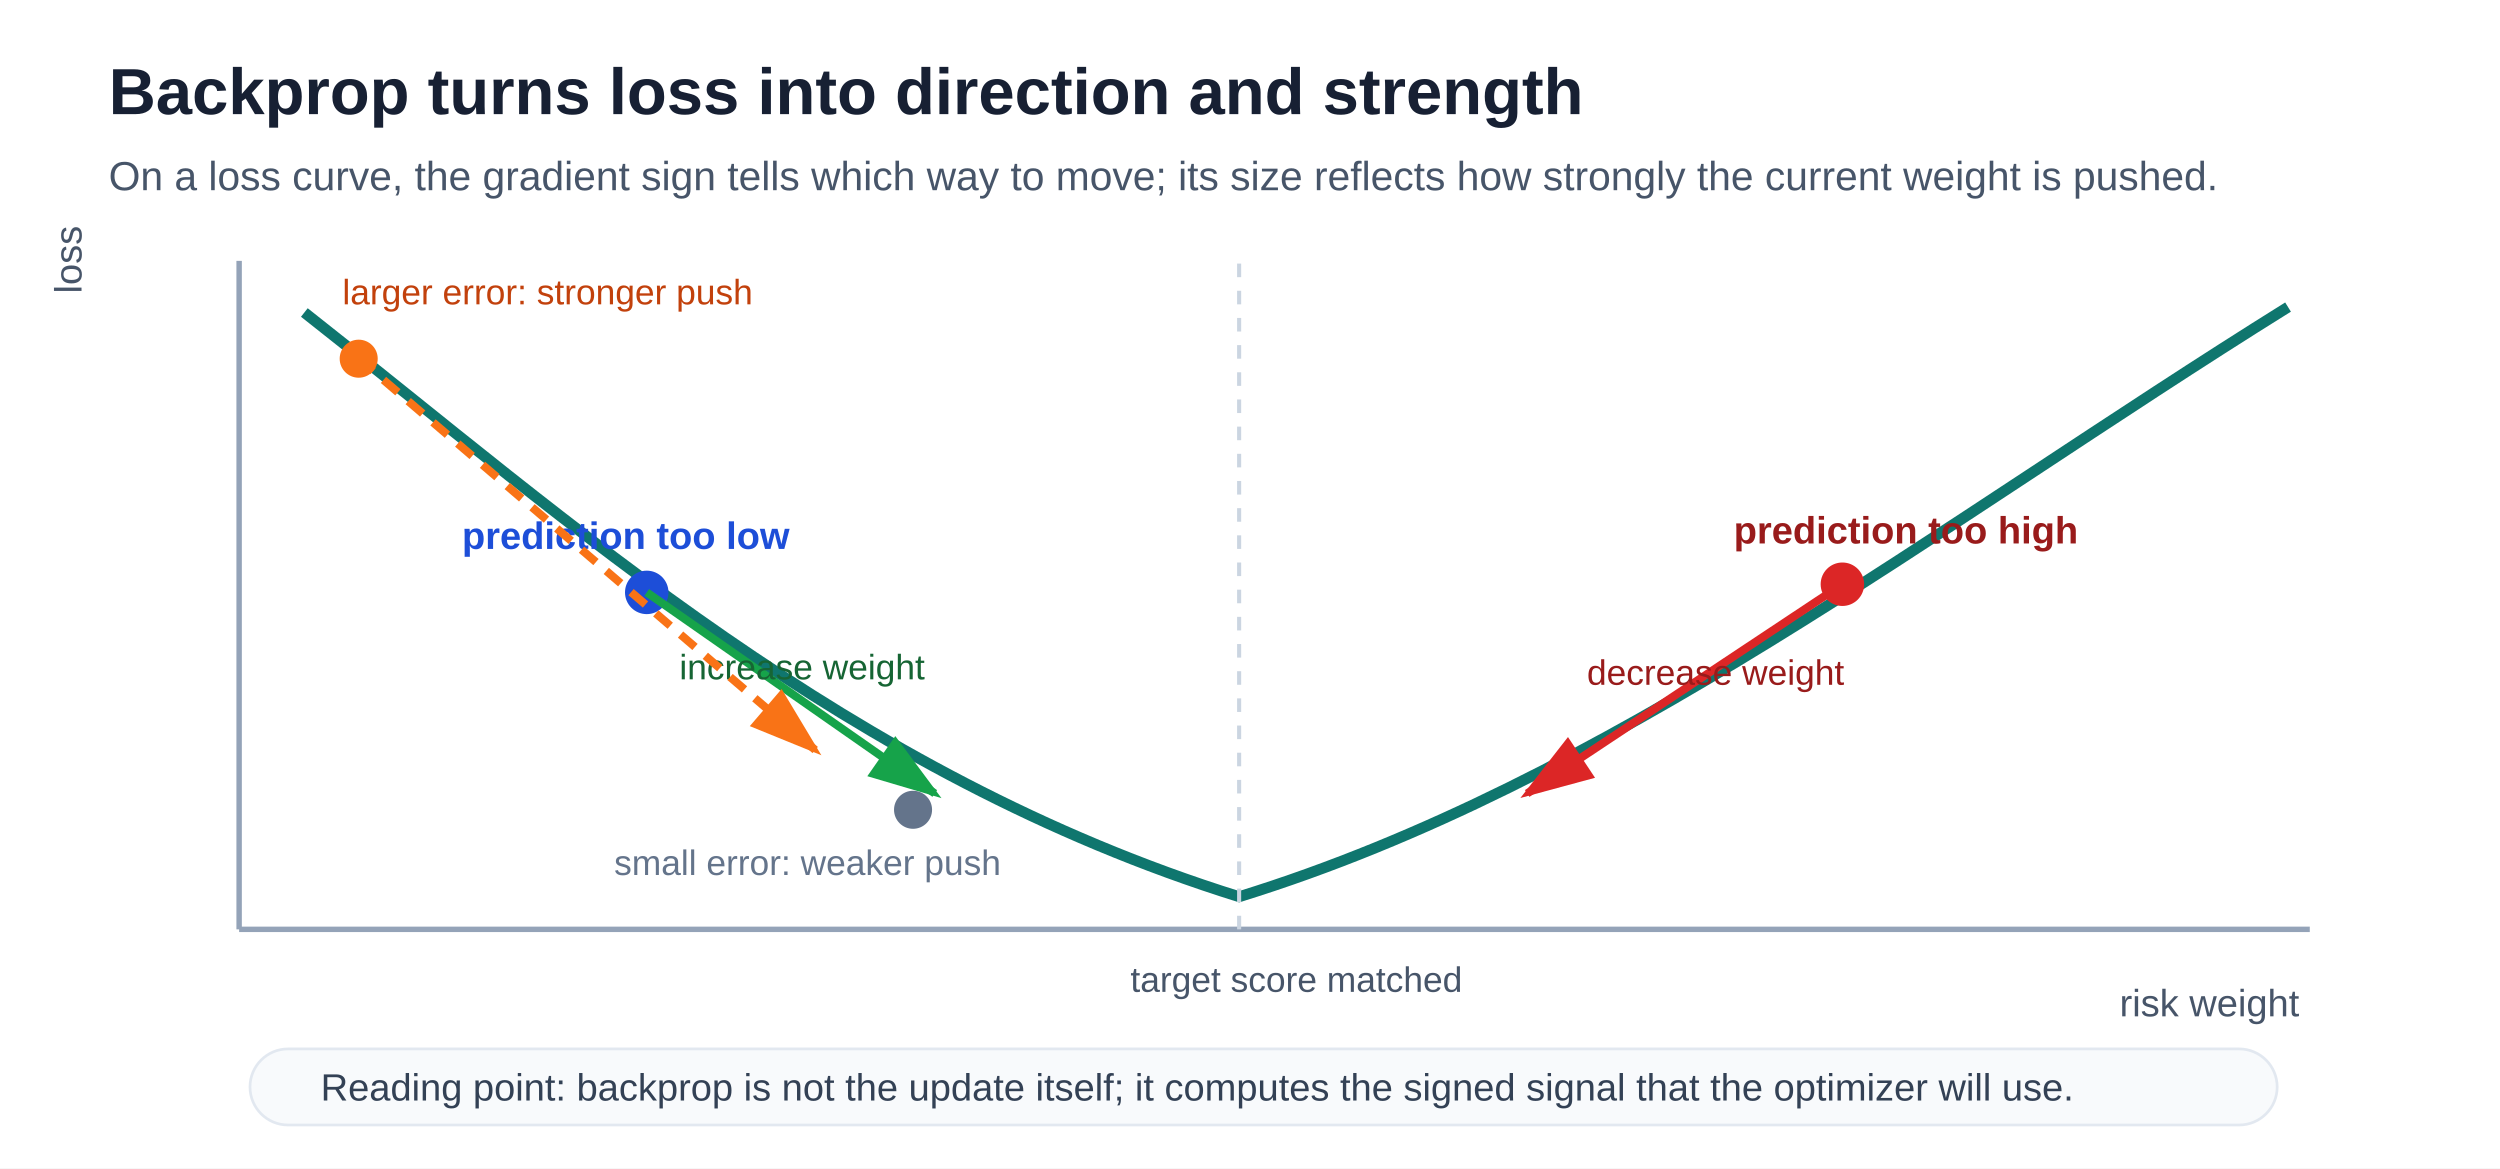
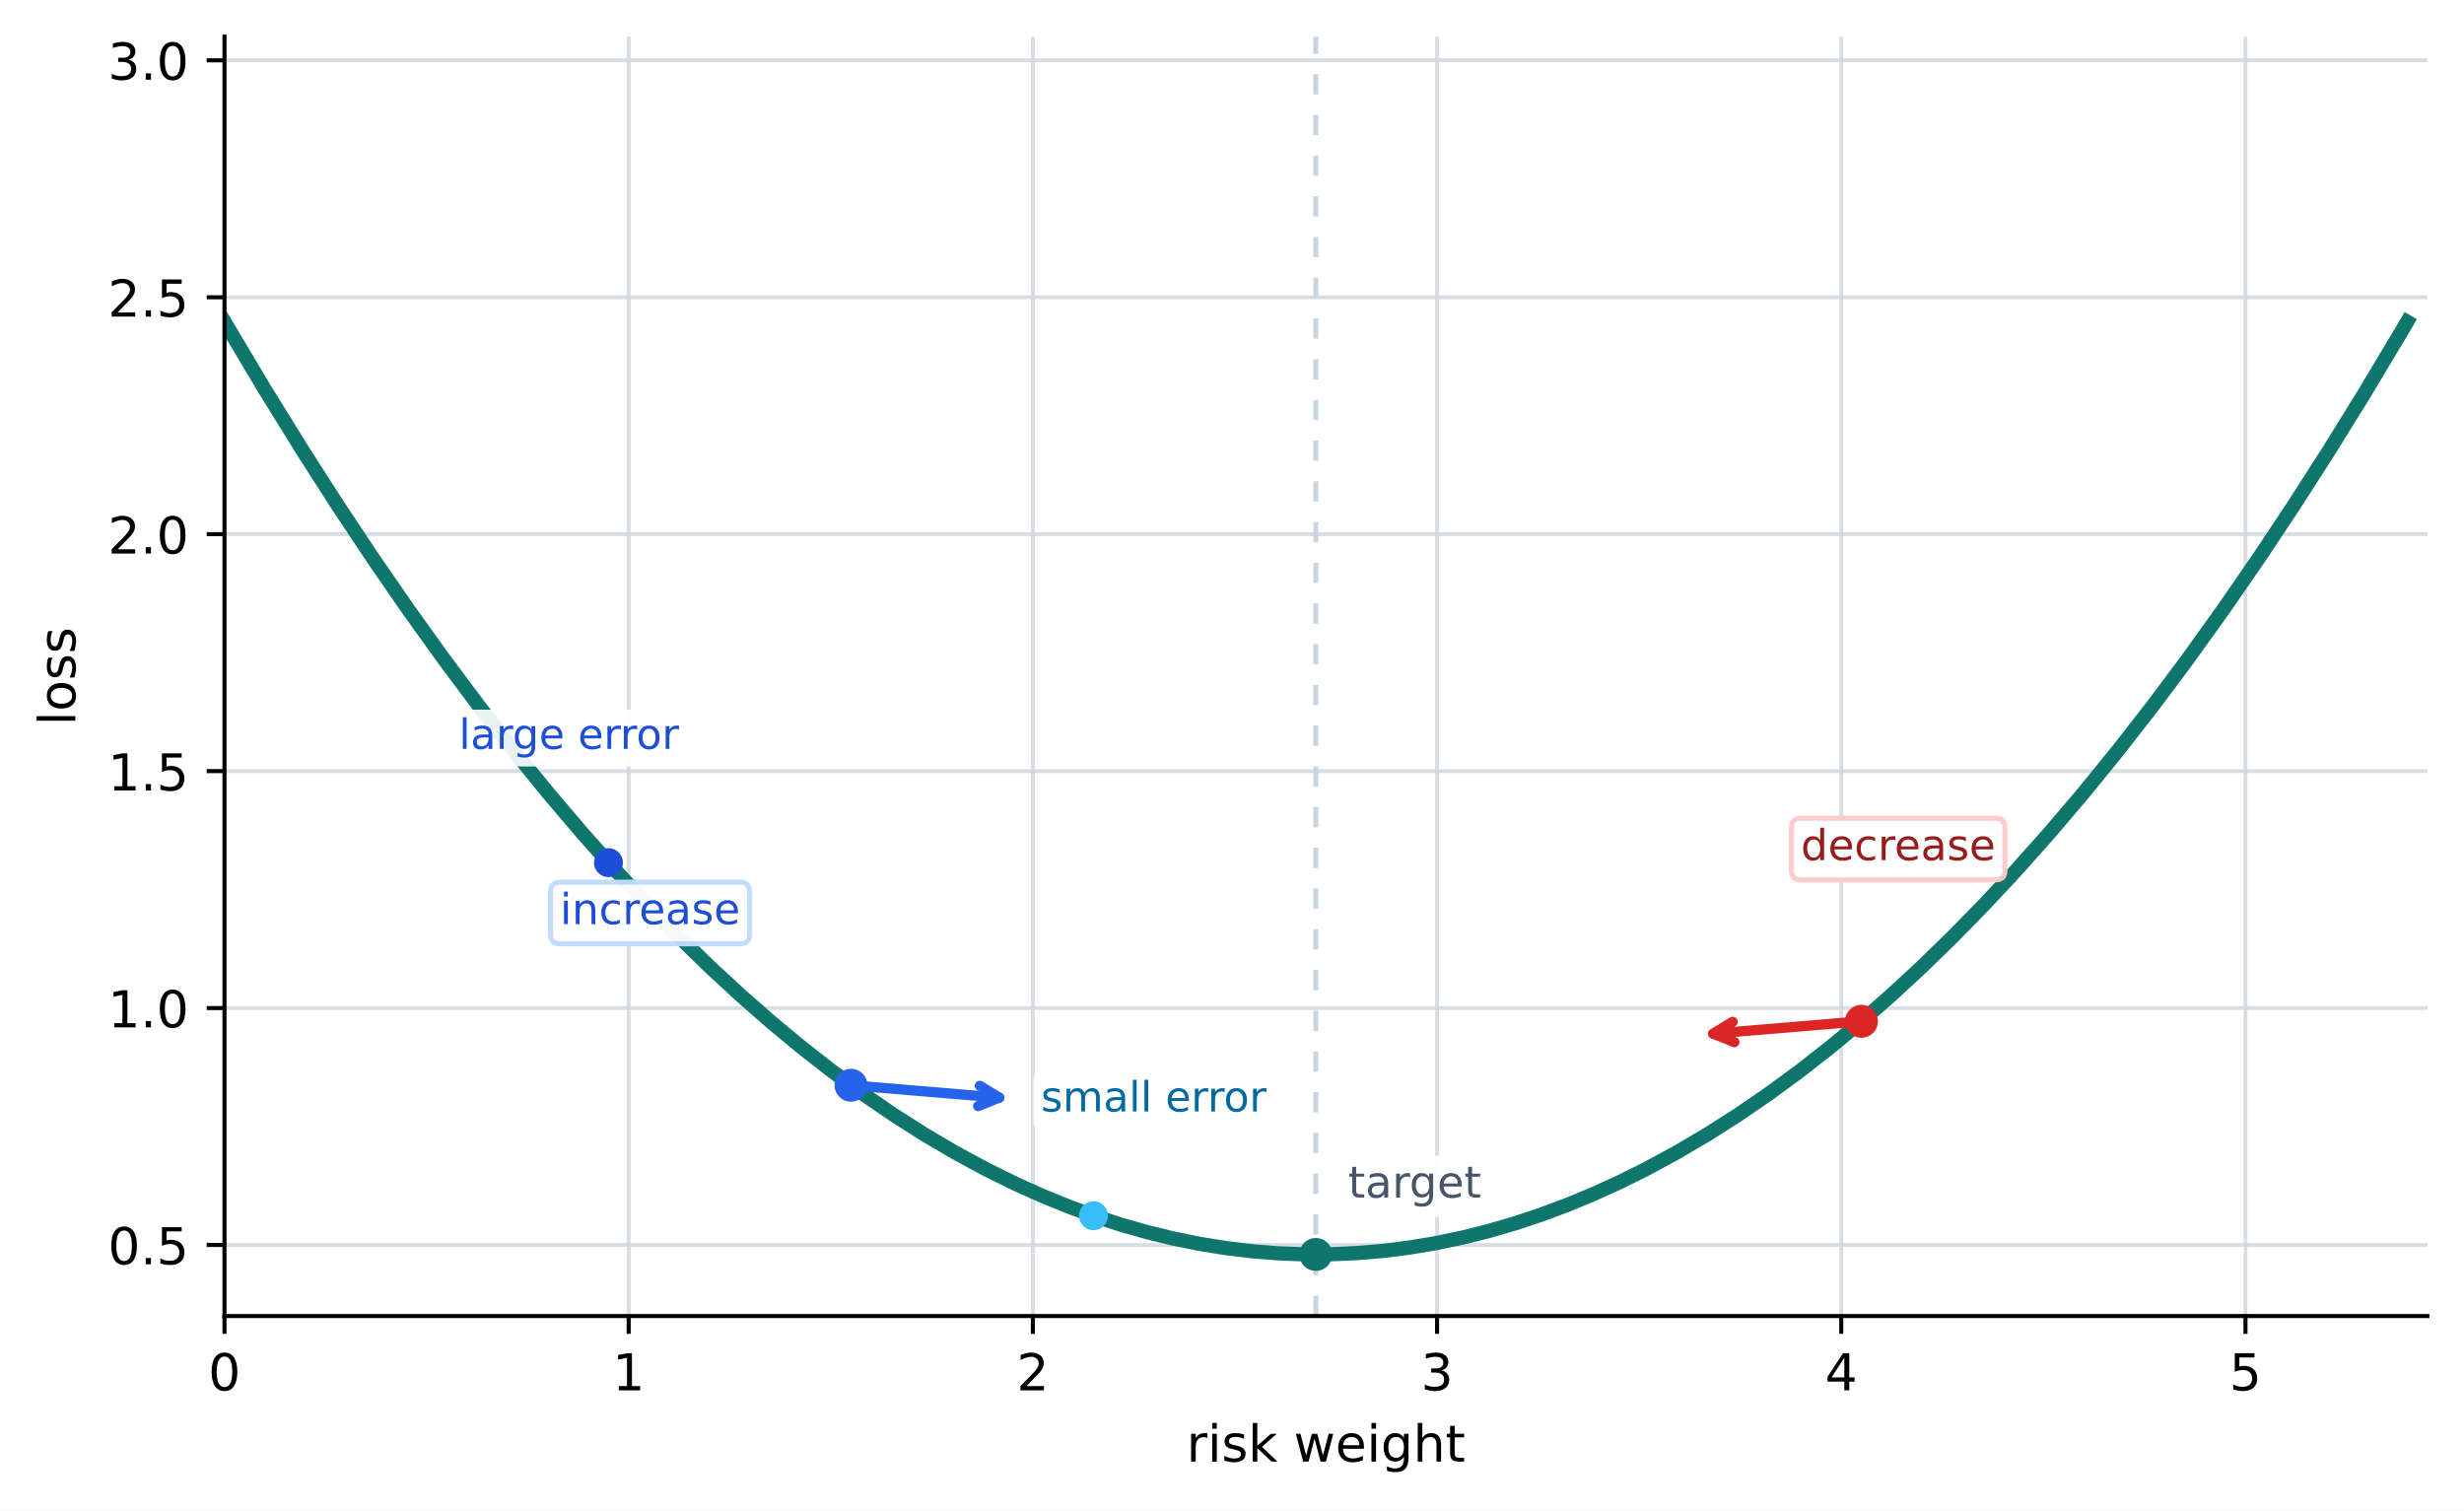
- <svg xmlns="http://www.w3.org/2000/svg" viewBox="0 0 920 430" role="img" aria-labelledby="title desc">
-   <rect width="920" height="430" fill="#ffffff" />
-   <text x="40" y="42" font-family="Arial, sans-serif" font-size="24" font-weight="700" fill="#172033">Backprop turns loss into direction and strength</text>
-   <text x="40" y="70" font-family="Arial, sans-serif" font-size="15" fill="#475569">On a loss curve, the gradient sign tells which way to move; its size reflects how strongly the current weight is pushed.</text>
-   <line x1="88" y1="342" x2="850" y2="342" stroke="#94a3b8" stroke-width="2" />
-   <line x1="88" y1="342" x2="88" y2="96" stroke="#94a3b8" stroke-width="2" />
-   <text x="780" y="374" font-family="Arial, sans-serif" font-size="14" fill="#475569">risk weight</text>
-   <text x="30" y="108" font-family="Arial, sans-serif" font-size="14" fill="#475569" transform="rotate(-90 30 108)">loss</text>
-   <path d="M112 115 C210 192, 312 285, 456 330 C592 288, 712 194, 842 113" fill="none" stroke="#0f766e" stroke-width="4" />
-   <line x1="456" y1="342" x2="456" y2="96" stroke="#cbd5e1" stroke-width="1.5" stroke-dasharray="5 5" />
-   <text x="416" y="365" font-family="Arial, sans-serif" font-size="13" fill="#475569">target score matched</text>
-   <circle cx="238" cy="218" r="8" fill="#1d4ed8" />
-   <text x="170" y="202" font-family="Arial, sans-serif" font-size="14" font-weight="700" fill="#1d4ed8">prediction too low</text>
-   <line x1="238" y1="218" x2="344" y2="292" stroke="#16a34a" stroke-width="3" marker-end="url(#arrow-green)" />
-   <text x="250" y="250" font-family="Arial, sans-serif" font-size="13" fill="#166534">increase weight</text>
-   <circle cx="336" cy="298" r="7" fill="#64748b" />
-   <text x="226" y="322" font-family="Arial, sans-serif" font-size="13" fill="#64748b">small error: weaker push</text>
-   <circle cx="678" cy="215" r="8" fill="#dc2626" />
-   <text x="638" y="200" font-family="Arial, sans-serif" font-size="14" font-weight="700" fill="#991b1b">prediction too high</text>
-   <line x1="678" y1="215" x2="562" y2="292" stroke="#dc2626" stroke-width="3" marker-end="url(#arrow-red)" />
-   <text x="584" y="252" font-family="Arial, sans-serif" font-size="13" fill="#991b1b">decrease weight</text>
-   <circle cx="132" cy="132" r="7" fill="#f97316" />
-   <line x1="132" y1="132" x2="300" y2="276" stroke="#f97316" stroke-width="3" stroke-dasharray="7 5" marker-end="url(#arrow-orange)" />
-   <text x="126" y="112" font-family="Arial, sans-serif" font-size="13" fill="#c2410c">larger error: stronger push</text>
-   <rect x="92" y="386" width="746" height="28" rx="14" fill="#f8fafc" stroke="#e2e8f0" />
-   <text x="118" y="405" font-family="Arial, sans-serif" font-size="14" fill="#334155">Reading point: backprop is not the update itself; it computes the signed signal that the optimizer will use.</text>
+ <svg xmlns="http://www.w3.org/2000/svg" xmlns:xlink="http://www.w3.org/1999/xlink" width="484.102pt" height="296.748pt" viewBox="0 0 484.102 296.748" version="1.1" role="img" aria-labelledby="title desc">
  <defs>
-     <marker id="arrow-green" markerWidth="10" markerHeight="10" refX="8" refY="3" orient="auto" markerUnits="strokeWidth">
-       <path d="M0,0 L0,6 L9,3 z" fill="#16a34a" />
-     </marker>
-     <marker id="arrow-red" markerWidth="10" markerHeight="10" refX="8" refY="3" orient="auto" markerUnits="strokeWidth">
-       <path d="M0,0 L0,6 L9,3 z" fill="#dc2626" />
-     </marker>
-     <marker id="arrow-orange" markerWidth="10" markerHeight="10" refX="8" refY="3" orient="auto" markerUnits="strokeWidth">
-       <path d="M0,0 L0,6 L9,3 z" fill="#f97316" />
-     </marker>
+     <style type="text/css">*{stroke-linejoin: round; stroke-linecap: butt}</style>
+   </defs>
+   <g id="figure_1">
+     <g id="patch_1">
+       <path d="M 0 296.748  L 484.102 296.748  L 484.102 0  L 0 0  z " style="fill: #ffffff" />
+     </g>
+     <g id="axes_1">
+       <g id="patch_2">
+         <path d="M 44.104 258.548  L 476.902 258.548  L 476.902 7.2  L 44.104 7.2  z " style="fill: #ffffff" />
+       </g>
+       <g id="matplotlib.axis_1">
+         <g id="xtick_1">
+           <g id="line2d_1">
+             <path d="M 44.104 258.548  L 44.104 7.2  " clip-path="url(#p8cc93cd043)" style="fill: none; stroke: #d0d7de; stroke-opacity: 0.85; stroke-width: 0.75; stroke-linecap: square" />
+           </g>
+           <g id="line2d_2">
+             <defs>
+               <path id="m81416f15c7" d="M 0 0  L 0 3.5  " style="stroke: #000000; stroke-width: 0.8" />
+             </defs>
+             <g>
+               <use xlink:href="#m81416f15c7" x="44.104" y="258.548" style="stroke: #000000; stroke-width: 0.8" />
+             </g>
+           </g>
+           <g id="text_1">
+             <g transform="translate(40.92266 273.1453) scale(0.1 -0.1)">
+               <defs>
+                 <path id="DejaVuSans-13" d="M 2034 4250  Q 1547 4250 1301 3770  Q 1056 3291 1056 2328  Q 1056 1369 1301 889  Q 1547 409 2034 409  Q 2525 409 2770 889  Q 3016 1369 3016 2328  Q 3016 3291 2770 3770  Q 2525 4250 2034 4250  z M 2034 4750  Q 2819 4750 3233 4129  Q 3647 3509 3647 2328  Q 3647 1150 3233 529  Q 2819 -91 2034 -91  Q 1250 -91 836 529  Q 422 1150 422 2328  Q 422 3509 836 4129  Q 1250 4750 2034 4750  z " transform="scale(0.015625)" />
+               </defs>
+               <use xlink:href="#DejaVuSans-13" />
+             </g>
+           </g>
+         </g>
+         <g id="xtick_2">
+           <g id="line2d_3">
+             <path d="M 123.516 258.548  L 123.516 7.2  " clip-path="url(#p8cc93cd043)" style="fill: none; stroke: #d0d7de; stroke-opacity: 0.85; stroke-width: 0.75; stroke-linecap: square" />
+           </g>
+           <g id="line2d_4">
+             <g>
+               <use xlink:href="#m81416f15c7" x="123.516" y="258.548" style="stroke: #000000; stroke-width: 0.8" />
+             </g>
+           </g>
+           <g id="text_2">
+             <g transform="translate(120.3351 273.1453) scale(0.1 -0.1)">
+               <defs>
+                 <path id="DejaVuSans-14" d="M 794 531  L 1825 531  L 1825 4091  L 703 3866  L 703 4441  L 1819 4666  L 2450 4666  L 2450 531  L 3481 531  L 3481 0  L 794 0  L 794 531  z " transform="scale(0.015625)" />
+               </defs>
+               <use xlink:href="#DejaVuSans-14" />
+             </g>
+           </g>
+         </g>
+         <g id="xtick_3">
+           <g id="line2d_5">
+             <path d="M 202.929 258.548  L 202.929 7.2  " clip-path="url(#p8cc93cd043)" style="fill: none; stroke: #d0d7de; stroke-opacity: 0.85; stroke-width: 0.75; stroke-linecap: square" />
+           </g>
+           <g id="line2d_6">
+             <g>
+               <use xlink:href="#m81416f15c7" x="202.929" y="258.548" style="stroke: #000000; stroke-width: 0.8" />
+             </g>
+           </g>
+           <g id="text_3">
+             <g transform="translate(199.7475 273.1453) scale(0.1 -0.1)">
+               <defs>
+                 <path id="DejaVuSans-15" d="M 1228 531  L 3431 531  L 3431 0  L 469 0  L 469 531  Q 828 903 1448 1529  Q 2069 2156 2228 2338  Q 2531 2678 2651 2914  Q 2772 3150 2772 3378  Q 2772 3750 2511 3984  Q 2250 4219 1831 4219  Q 1534 4219 1204 4116  Q 875 4013 500 3803  L 500 4441  Q 881 4594 1212 4672  Q 1544 4750 1819 4750  Q 2544 4750 2975 4387  Q 3406 4025 3406 3419  Q 3406 3131 3298 2873  Q 3191 2616 2906 2266  Q 2828 2175 2409 1742  Q 1991 1309 1228 531  z " transform="scale(0.015625)" />
+               </defs>
+               <use xlink:href="#DejaVuSans-15" />
+             </g>
+           </g>
+         </g>
+         <g id="xtick_4">
+           <g id="line2d_7">
+             <path d="M 282.341 258.548  L 282.341 7.2  " clip-path="url(#p8cc93cd043)" style="fill: none; stroke: #d0d7de; stroke-opacity: 0.85; stroke-width: 0.75; stroke-linecap: square" />
+           </g>
+           <g id="line2d_8">
+             <g>
+               <use xlink:href="#m81416f15c7" x="282.341" y="258.548" style="stroke: #000000; stroke-width: 0.8" />
+             </g>
+           </g>
+           <g id="text_4">
+             <g transform="translate(279.1599 273.1453) scale(0.1 -0.1)">
+               <defs>
+                 <path id="DejaVuSans-16" d="M 2597 2516  Q 3050 2419 3304 2112  Q 3559 1806 3559 1356  Q 3559 666 3084 287  Q 2609 -91 1734 -91  Q 1441 -91 1130 -33  Q 819 25 488 141  L 488 750  Q 750 597 1062 519  Q 1375 441 1716 441  Q 2309 441 2620 675  Q 2931 909 2931 1356  Q 2931 1769 2642 2001  Q 2353 2234 1838 2234  L 1294 2234  L 1294 2753  L 1863 2753  Q 2328 2753 2575 2939  Q 2822 3125 2822 3475  Q 2822 3834 2567 4026  Q 2313 4219 1838 4219  Q 1578 4219 1281 4162  Q 984 4106 628 3988  L 628 4550  Q 988 4650 1302 4700  Q 1616 4750 1894 4750  Q 2613 4750 3031 4423  Q 3450 4097 3450 3541  Q 3450 3153 3228 2886  Q 3006 2619 2597 2516  z " transform="scale(0.015625)" />
+               </defs>
+               <use xlink:href="#DejaVuSans-16" />
+             </g>
+           </g>
+         </g>
+         <g id="xtick_5">
+           <g id="line2d_9">
+             <path d="M 361.754 258.548  L 361.754 7.2  " clip-path="url(#p8cc93cd043)" style="fill: none; stroke: #d0d7de; stroke-opacity: 0.85; stroke-width: 0.75; stroke-linecap: square" />
+           </g>
+           <g id="line2d_10">
+             <g>
+               <use xlink:href="#m81416f15c7" x="361.754" y="258.548" style="stroke: #000000; stroke-width: 0.8" />
+             </g>
+           </g>
+           <g id="text_5">
+             <g transform="translate(358.5723 273.1453) scale(0.1 -0.1)">
+               <defs>
+                 <path id="DejaVuSans-17" d="M 2419 4116  L 825 1625  L 2419 1625  L 2419 4116  z M 2253 4666  L 3047 4666  L 3047 1625  L 3713 1625  L 3713 1100  L 3047 1100  L 3047 0  L 2419 0  L 2419 1100  L 313 1100  L 313 1709  L 2253 4666  z " transform="scale(0.015625)" />
+               </defs>
+               <use xlink:href="#DejaVuSans-17" />
+             </g>
+           </g>
+         </g>
+         <g id="xtick_6">
+           <g id="line2d_11">
+             <path d="M 441.166 258.548  L 441.166 7.2  " clip-path="url(#p8cc93cd043)" style="fill: none; stroke: #d0d7de; stroke-opacity: 0.85; stroke-width: 0.75; stroke-linecap: square" />
+           </g>
+           <g id="line2d_12">
+             <g>
+               <use xlink:href="#m81416f15c7" x="441.166" y="258.548" style="stroke: #000000; stroke-width: 0.8" />
+             </g>
+           </g>
+           <g id="text_6">
+             <g transform="translate(437.9847 273.1453) scale(0.1 -0.1)">
+               <defs>
+                 <path id="DejaVuSans-18" d="M 691 4666  L 3169 4666  L 3169 4134  L 1269 4134  L 1269 2991  Q 1406 3038 1543 3061  Q 1681 3084 1819 3084  Q 2600 3084 3056 2656  Q 3513 2228 3513 1497  Q 3513 744 3044 326  Q 2575 -91 1722 -91  Q 1428 -91 1123 -41  Q 819 9 494 109  L 494 744  Q 775 591 1075 516  Q 1375 441 1709 441  Q 2250 441 2565 725  Q 2881 1009 2881 1497  Q 2881 1984 2565 2268  Q 2250 2553 1709 2553  Q 1456 2553 1204 2497  Q 953 2441 691 2322  L 691 4666  z " transform="scale(0.015625)" />
+               </defs>
+               <use xlink:href="#DejaVuSans-18" />
+             </g>
+           </g>
+         </g>
+         <g id="text_7">
+           <g transform="translate(233.1113 287.1461) scale(0.1 -0.1)">
+             <defs>
+               <path id="DejaVuSans-55" d="M 2631 2963  Q 2534 3019 2420 3045  Q 2306 3072 2169 3072  Q 1681 3072 1420 2755  Q 1159 2438 1159 1844  L 1159 0  L 581 0  L 581 3500  L 1159 3500  L 1159 2956  Q 1341 3275 1631 3429  Q 1922 3584 2338 3584  Q 2397 3584 2469 3576  Q 2541 3569 2628 3553  L 2631 2963  z " transform="scale(0.015625)" />
+               <path id="DejaVuSans-4c" d="M 603 3500  L 1178 3500  L 1178 0  L 603 0  L 603 3500  z M 603 4863  L 1178 4863  L 1178 4134  L 603 4134  L 603 4863  z " transform="scale(0.015625)" />
+               <path id="DejaVuSans-56" d="M 2834 3397  L 2834 2853  Q 2591 2978 2328 3040  Q 2066 3103 1784 3103  Q 1356 3103 1142 2972  Q 928 2841 928 2578  Q 928 2378 1081 2264  Q 1234 2150 1697 2047  L 1894 2003  Q 2506 1872 2764 1633  Q 3022 1394 3022 966  Q 3022 478 2636 193  Q 2250 -91 1575 -91  Q 1294 -91 989 -36  Q 684 19 347 128  L 347 722  Q 666 556 975 473  Q 1284 391 1588 391  Q 1994 391 2212 530  Q 2431 669 2431 922  Q 2431 1156 2273 1281  Q 2116 1406 1581 1522  L 1381 1569  Q 847 1681 609 1914  Q 372 2147 372 2553  Q 372 3047 722 3315  Q 1072 3584 1716 3584  Q 2034 3584 2315 3537  Q 2597 3491 2834 3397  z " transform="scale(0.015625)" />
+               <path id="DejaVuSans-4e" d="M 581 4863  L 1159 4863  L 1159 1991  L 2875 3500  L 3609 3500  L 1753 1863  L 3688 0  L 2938 0  L 1159 1709  L 1159 0  L 581 0  L 581 4863  z " transform="scale(0.015625)" />
+               <path id="DejaVuSans-3" transform="scale(0.015625)" />
+               <path id="DejaVuSans-5a" d="M 269 3500  L 844 3500  L 1563 769  L 2278 3500  L 2956 3500  L 3675 769  L 4391 3500  L 4966 3500  L 4050 0  L 3372 0  L 2619 2869  L 1863 0  L 1184 0  L 269 3500  z " transform="scale(0.015625)" />
+               <path id="DejaVuSans-48" d="M 3597 1894  L 3597 1613  L 953 1613  Q 991 1019 1311 708  Q 1631 397 2203 397  Q 2534 397 2845 478  Q 3156 559 3463 722  L 3463 178  Q 3153 47 2828 -22  Q 2503 -91 2169 -91  Q 1331 -91 842 396  Q 353 884 353 1716  Q 353 2575 817 3079  Q 1281 3584 2069 3584  Q 2775 3584 3186 3129  Q 3597 2675 3597 1894  z M 3022 2063  Q 3016 2534 2758 2815  Q 2500 3097 2075 3097  Q 1594 3097 1305 2825  Q 1016 2553 972 2059  L 3022 2063  z " transform="scale(0.015625)" />
+               <path id="DejaVuSans-4a" d="M 2906 1791  Q 2906 2416 2648 2759  Q 2391 3103 1925 3103  Q 1463 3103 1205 2759  Q 947 2416 947 1791  Q 947 1169 1205 825  Q 1463 481 1925 481  Q 2391 481 2648 825  Q 2906 1169 2906 1791  z M 3481 434  Q 3481 -459 3084 -895  Q 2688 -1331 1869 -1331  Q 1566 -1331 1297 -1286  Q 1028 -1241 775 -1147  L 775 -588  Q 1028 -725 1275 -790  Q 1522 -856 1778 -856  Q 2344 -856 2625 -561  Q 2906 -266 2906 331  L 2906 616  Q 2728 306 2450 153  Q 2172 0 1784 0  Q 1141 0 747 490  Q 353 981 353 1791  Q 353 2603 747 3093  Q 1141 3584 1784 3584  Q 2172 3584 2450 3431  Q 2728 3278 2906 2969  L 2906 3500  L 3481 3500  L 3481 434  z " transform="scale(0.015625)" />
+               <path id="DejaVuSans-4b" d="M 3513 2113  L 3513 0  L 2938 0  L 2938 2094  Q 2938 2591 2744 2837  Q 2550 3084 2163 3084  Q 1697 3084 1428 2787  Q 1159 2491 1159 1978  L 1159 0  L 581 0  L 581 4863  L 1159 4863  L 1159 2956  Q 1366 3272 1645 3428  Q 1925 3584 2291 3584  Q 2894 3584 3203 3211  Q 3513 2838 3513 2113  z " transform="scale(0.015625)" />
+               <path id="DejaVuSans-57" d="M 1172 4494  L 1172 3500  L 2356 3500  L 2356 3053  L 1172 3053  L 1172 1153  Q 1172 725 1289 603  Q 1406 481 1766 481  L 2356 481  L 2356 0  L 1766 0  Q 1100 0 847 248  Q 594 497 594 1153  L 594 3053  L 172 3053  L 172 3500  L 594 3500  L 594 4494  L 1172 4494  z " transform="scale(0.015625)" />
+             </defs>
+             <use xlink:href="#DejaVuSans-55" />
+             <use xlink:href="#DejaVuSans-4c" transform="translate(41.10938 0)" />
+             <use xlink:href="#DejaVuSans-56" transform="translate(68.89062 0)" />
+             <use xlink:href="#DejaVuSans-4e" transform="translate(120.9844 0)" />
+             <use xlink:href="#DejaVuSans-3" transform="translate(178.8906 0)" />
+             <use xlink:href="#DejaVuSans-5a" transform="translate(210.6719 0)" />
+             <use xlink:href="#DejaVuSans-48" transform="translate(292.4531 0)" />
+             <use xlink:href="#DejaVuSans-4c" transform="translate(353.9844 0)" />
+             <use xlink:href="#DejaVuSans-4a" transform="translate(381.7656 0)" />
+             <use xlink:href="#DejaVuSans-4b" transform="translate(445.25 0)" />
+             <use xlink:href="#DejaVuSans-57" transform="translate(508.625 0)" />
+           </g>
+         </g>
+       </g>
+       <g id="matplotlib.axis_2">
+         <g id="ytick_1">
+           <g id="line2d_13">
+             <path d="M 44.104 244.584  L 476.902 244.584  " clip-path="url(#p8cc93cd043)" style="fill: none; stroke: #d0d7de; stroke-opacity: 0.85; stroke-width: 0.75; stroke-linecap: square" />
+           </g>
+           <g id="line2d_14">
+             <defs>
+               <path id="mb5a80b85c0" d="M 0 0  L -3.5 0  " style="stroke: #000000; stroke-width: 0.8" />
+             </defs>
+             <g>
+               <use xlink:href="#mb5a80b85c0" x="44.104" y="244.584" style="stroke: #000000; stroke-width: 0.8" />
+             </g>
+           </g>
+           <g id="text_8">
+             <g transform="translate(21.20078 248.3827) scale(0.1 -0.1)">
+               <defs>
+                 <path id="DejaVuSans-11" d="M 684 794  L 1344 794  L 1344 0  L 684 0  L 684 794  z " transform="scale(0.015625)" />
+               </defs>
+               <use xlink:href="#DejaVuSans-13" />
+               <use xlink:href="#DejaVuSans-11" transform="translate(63.625 0)" />
+               <use xlink:href="#DejaVuSans-18" transform="translate(95.40625 0)" />
+             </g>
+           </g>
+         </g>
+         <g id="ytick_2">
+           <g id="line2d_15">
+             <path d="M 44.104 198.038  L 476.902 198.038  " clip-path="url(#p8cc93cd043)" style="fill: none; stroke: #d0d7de; stroke-opacity: 0.85; stroke-width: 0.75; stroke-linecap: square" />
+           </g>
+           <g id="line2d_16">
+             <g>
+               <use xlink:href="#mb5a80b85c0" x="44.104" y="198.038" style="stroke: #000000; stroke-width: 0.8" />
+             </g>
+           </g>
+           <g id="text_9">
+             <g transform="translate(21.20078 201.8369) scale(0.1 -0.1)">
+               <use xlink:href="#DejaVuSans-14" />
+               <use xlink:href="#DejaVuSans-11" transform="translate(63.625 0)" />
+               <use xlink:href="#DejaVuSans-13" transform="translate(95.40625 0)" />
+             </g>
+           </g>
+         </g>
+         <g id="ytick_3">
+           <g id="line2d_17">
+             <path d="M 44.104 151.492  L 476.902 151.492  " clip-path="url(#p8cc93cd043)" style="fill: none; stroke: #d0d7de; stroke-opacity: 0.85; stroke-width: 0.75; stroke-linecap: square" />
+           </g>
+           <g id="line2d_18">
+             <g>
+               <use xlink:href="#mb5a80b85c0" x="44.104" y="151.492" style="stroke: #000000; stroke-width: 0.8" />
+             </g>
+           </g>
+           <g id="text_10">
+             <g transform="translate(21.20078 155.291) scale(0.1 -0.1)">
+               <use xlink:href="#DejaVuSans-14" />
+               <use xlink:href="#DejaVuSans-11" transform="translate(63.625 0)" />
+               <use xlink:href="#DejaVuSans-18" transform="translate(95.40625 0)" />
+             </g>
+           </g>
+         </g>
+         <g id="ytick_4">
+           <g id="line2d_19">
+             <path d="M 44.104 104.946  L 476.902 104.946  " clip-path="url(#p8cc93cd043)" style="fill: none; stroke: #d0d7de; stroke-opacity: 0.85; stroke-width: 0.75; stroke-linecap: square" />
+           </g>
+           <g id="line2d_20">
+             <g>
+               <use xlink:href="#mb5a80b85c0" x="44.104" y="104.946" style="stroke: #000000; stroke-width: 0.8" />
+             </g>
+           </g>
+           <g id="text_11">
+             <g transform="translate(21.20078 108.7451) scale(0.1 -0.1)">
+               <use xlink:href="#DejaVuSans-15" />
+               <use xlink:href="#DejaVuSans-11" transform="translate(63.625 0)" />
+               <use xlink:href="#DejaVuSans-13" transform="translate(95.40625 0)" />
+             </g>
+           </g>
+         </g>
+         <g id="ytick_5">
+           <g id="line2d_21">
+             <path d="M 44.104 58.4  L 476.902 58.4  " clip-path="url(#p8cc93cd043)" style="fill: none; stroke: #d0d7de; stroke-opacity: 0.85; stroke-width: 0.75; stroke-linecap: square" />
+           </g>
+           <g id="line2d_22">
+             <g>
+               <use xlink:href="#mb5a80b85c0" x="44.104" y="58.4" style="stroke: #000000; stroke-width: 0.8" />
+             </g>
+           </g>
+           <g id="text_12">
+             <g transform="translate(21.20078 62.19928) scale(0.1 -0.1)">
+               <use xlink:href="#DejaVuSans-15" />
+               <use xlink:href="#DejaVuSans-11" transform="translate(63.625 0)" />
+               <use xlink:href="#DejaVuSans-18" transform="translate(95.40625 0)" />
+             </g>
+           </g>
+         </g>
+         <g id="ytick_6">
+           <g id="line2d_23">
+             <path d="M 44.104 11.855  L 476.902 11.855  " clip-path="url(#p8cc93cd043)" style="fill: none; stroke: #d0d7de; stroke-opacity: 0.85; stroke-width: 0.75; stroke-linecap: square" />
+           </g>
+           <g id="line2d_24">
+             <g>
+               <use xlink:href="#mb5a80b85c0" x="44.104" y="11.855" style="stroke: #000000; stroke-width: 0.8" />
+             </g>
+           </g>
+           <g id="text_13">
+             <g transform="translate(21.20078 15.65341) scale(0.1 -0.1)">
+               <use xlink:href="#DejaVuSans-16" />
+               <use xlink:href="#DejaVuSans-11" transform="translate(63.625 0)" />
+               <use xlink:href="#DejaVuSans-13" transform="translate(95.40625 0)" />
+             </g>
+           </g>
+         </g>
+         <g id="text_14">
+           <g transform="translate(14.79844 142.5316) rotate(-90) scale(0.1 -0.1)">
+             <defs>
+               <path id="DejaVuSans-4f" d="M 603 4863  L 1178 4863  L 1178 0  L 603 0  L 603 4863  z " transform="scale(0.015625)" />
+               <path id="DejaVuSans-52" d="M 1959 3097  Q 1497 3097 1228 2736  Q 959 2375 959 1747  Q 959 1119 1226 758  Q 1494 397 1959 397  Q 2419 397 2687 759  Q 2956 1122 2956 1747  Q 2956 2369 2687 2733  Q 2419 3097 1959 3097  z M 1959 3584  Q 2709 3584 3137 3096  Q 3566 2609 3566 1747  Q 3566 888 3137 398  Q 2709 -91 1959 -91  Q 1206 -91 779 398  Q 353 888 353 1747  Q 353 2609 779 3096  Q 1206 3584 1959 3584  z " transform="scale(0.015625)" />
+             </defs>
+             <use xlink:href="#DejaVuSans-4f" />
+             <use xlink:href="#DejaVuSans-52" transform="translate(27.78125 0)" />
+             <use xlink:href="#DejaVuSans-56" transform="translate(88.96875 0)" />
+             <use xlink:href="#DejaVuSans-56" transform="translate(141.0625 0)" />
+           </g>
+         </g>
+       </g>
+       <g id="line2d_25">
+         <path d="M 44.104 63.213  L 51.838 76.194  L 59.573 88.698  L 66.448 99.412  L 73.323 109.75  L 80.198 119.71  L 87.073 129.294  L 93.948 138.502  L 100.823 147.332  L 107.697 155.786  L 114.572 163.863  L 121.447 171.563  L 127.463 177.991  L 133.479 184.131  L 139.494 189.983  L 145.51 195.546  L 151.526 200.821  L 157.541 205.807  L 163.557 210.505  L 169.572 214.914  L 175.588 219.035  L 181.604 222.868  L 187.619 226.412  L 193.635 229.667  L 199.65 232.634  L 204.807 234.948  L 209.963 237.049  L 215.119 238.939  L 220.275 240.617  L 225.432 242.083  L 230.588 243.337  L 235.744 244.379  L 240.9 245.209  L 246.057 245.827  L 251.213 246.233  L 256.369 246.427  L 261.525 246.41  L 266.681 246.18  L 271.838 245.739  L 276.994 245.085  L 282.15 244.22  L 287.306 243.142  L 292.463 241.853  L 297.619 240.352  L 302.775 238.639  L 307.931 236.714  L 313.088 234.577  L 318.244 232.228  L 323.4 229.667  L 329.416 226.412  L 335.431 222.868  L 341.447 219.035  L 347.463 214.914  L 353.478 210.505  L 359.494 205.807  L 365.509 200.821  L 371.525 195.546  L 377.541 189.983  L 383.556 184.131  L 389.572 177.991  L 395.587 171.563  L 402.462 163.863  L 409.337 155.786  L 416.212 147.332  L 423.087 138.502  L 429.962 129.294  L 436.837 119.71  L 443.712 109.75  L 450.587 99.412  L 457.462 88.698  L 464.337 77.607  L 472.072 64.679  L 472.931 63.213  L 472.931 63.213  " clip-path="url(#p8cc93cd043)" style="fill: none; stroke: #0f766e; stroke-width: 2.8; stroke-linecap: square" />
+       </g>
+       <g id="line2d_26">
+         <path d="M 258.517 258.548  L 258.517 7.2  " clip-path="url(#p8cc93cd043)" style="fill: none; stroke-dasharray: 4,4; stroke-dashoffset: 0; stroke: #cbd5e1" />
+       </g>
+       <g id="patch_3">
+         <path d="M 44.104 258.548  L 44.104 7.2  " style="fill: none; stroke: #000000; stroke-width: 0.8; stroke-linejoin: miter; stroke-linecap: square" />
+       </g>
+       <g id="patch_4">
+         <path d="M 44.104 258.548  L 476.902 258.548  " style="fill: none; stroke: #000000; stroke-width: 0.8; stroke-linejoin: miter; stroke-linecap: square" />
+       </g>
+       <g id="text_15">
+         <g id="patch_5">
+           <path d="M 264.87 239.061  L 291.02 239.061  Q 292.74 239.061 292.74 237.341  L 292.74 228.741  Q 292.74 227.021 291.02 227.021  L 264.87 227.021  Q 263.15 227.021 263.15 228.741  L 263.15 237.341  Q 263.15 239.061 264.87 239.061  z " style="fill: #ffffff; opacity: 0.9" />
+         </g>
+         <g style="fill: #475569" transform="translate(264.8704 235.2747) scale(0.086 -0.086)">
+           <defs>
+             <path id="DejaVuSans-44" d="M 2194 1759  Q 1497 1759 1228 1600  Q 959 1441 959 1056  Q 959 750 1161 570  Q 1363 391 1709 391  Q 2188 391 2477 730  Q 2766 1069 2766 1631  L 2766 1759  L 2194 1759  z M 3341 1997  L 3341 0  L 2766 0  L 2766 531  Q 2569 213 2275 61  Q 1981 -91 1556 -91  Q 1019 -91 701 211  Q 384 513 384 1019  Q 384 1609 779 1909  Q 1175 2209 1959 2209  L 2766 2209  L 2766 2266  Q 2766 2663 2505 2880  Q 2244 3097 1772 3097  Q 1472 3097 1187 3025  Q 903 2953 641 2809  L 641 3341  Q 956 3463 1253 3523  Q 1550 3584 1831 3584  Q 2591 3584 2966 3190  Q 3341 2797 3341 1997  z " transform="scale(0.015625)" />
+           </defs>
+           <use xlink:href="#DejaVuSans-57" />
+           <use xlink:href="#DejaVuSans-44" transform="translate(39.20312 0)" />
+           <use xlink:href="#DejaVuSans-55" transform="translate(100.4844 0)" />
+           <use xlink:href="#DejaVuSans-4a" transform="translate(139.8438 0)" />
+           <use xlink:href="#DejaVuSans-48" transform="translate(203.3281 0)" />
+           <use xlink:href="#DejaVuSans-57" transform="translate(264.8594 0)" />
+         </g>
+       </g>
+       <g id="patch_6">
+         <path d="M 169.184 213.372  Q 183.868 214.601 196.323 215.644  " style="fill: none; stroke: #2563eb; stroke-width: 2; stroke-linecap: round" />
+         <path d="M 192.504 213.317  L 196.323 215.644  L 192.171 217.303  " style="fill: none; stroke: #2563eb; stroke-width: 2; stroke-linecap: round" />
+       </g>
+       <g id="patch_7">
+         <path d="M 363.733 200.804  Q 349.049 202.034 336.594 203.077  " style="fill: none; stroke: #dc2626; stroke-width: 2; stroke-linecap: round" />
+         <path d="M 340.747 204.736  L 336.594 203.077  L 340.413 200.75  " style="fill: none; stroke: #dc2626; stroke-width: 2; stroke-linecap: round" />
+       </g>
+       <g id="text_16">
+         <g id="patch_8">
+           <path d="M 110.016 185.42  L 145.421 185.42  Q 147.269 185.42 147.269 183.572  L 147.269 175.171  Q 147.269 173.323 145.421 173.323  L 110.016 173.323  Q 108.168 173.323 108.168 175.171  L 108.168 183.572  Q 108.168 185.42 110.016 185.42  z " style="fill: #ffffff; opacity: 0.96; stroke: #bfdbfe; stroke-linejoin: miter" />
+         </g>
+         <g style="fill: #1d4ed8" transform="translate(110.0162 181.5538) scale(0.084 -0.084)">
+           <defs>
+             <path id="DejaVuSans-51" d="M 3513 2113  L 3513 0  L 2938 0  L 2938 2094  Q 2938 2591 2744 2837  Q 2550 3084 2163 3084  Q 1697 3084 1428 2787  Q 1159 2491 1159 1978  L 1159 0  L 581 0  L 581 3500  L 1159 3500  L 1159 2956  Q 1366 3272 1645 3428  Q 1925 3584 2291 3584  Q 2894 3584 3203 3211  Q 3513 2838 3513 2113  z " transform="scale(0.015625)" />
+             <path id="DejaVuSans-46" d="M 3122 3366  L 3122 2828  Q 2878 2963 2633 3030  Q 2388 3097 2138 3097  Q 1578 3097 1268 2742  Q 959 2388 959 1747  Q 959 1106 1268 751  Q 1578 397 2138 397  Q 2388 397 2633 464  Q 2878 531 3122 666  L 3122 134  Q 2881 22 2623 -34  Q 2366 -91 2075 -91  Q 1284 -91 818 406  Q 353 903 353 1747  Q 353 2603 823 3093  Q 1294 3584 2113 3584  Q 2378 3584 2631 3529  Q 2884 3475 3122 3366  z " transform="scale(0.015625)" />
+           </defs>
+           <use xlink:href="#DejaVuSans-4c" />
+           <use xlink:href="#DejaVuSans-51" transform="translate(27.78125 0)" />
+           <use xlink:href="#DejaVuSans-46" transform="translate(91.15625 0)" />
+           <use xlink:href="#DejaVuSans-55" transform="translate(146.1406 0)" />
+           <use xlink:href="#DejaVuSans-48" transform="translate(185.0469 0)" />
+           <use xlink:href="#DejaVuSans-44" transform="translate(246.5781 0)" />
+           <use xlink:href="#DejaVuSans-56" transform="translate(307.8594 0)" />
+           <use xlink:href="#DejaVuSans-48" transform="translate(359.9531 0)" />
+         </g>
+       </g>
+       <g id="text_17">
+         <g id="patch_9">
+           <path d="M 353.812 172.852  L 392.061 172.852  Q 393.909 172.852 393.909 171.004  L 393.909 162.604  Q 393.909 160.756 392.061 160.756  L 353.812 160.756  Q 351.964 160.756 351.964 162.604  L 351.964 171.004  Q 351.964 172.852 353.812 172.852  z " style="fill: #ffffff; opacity: 0.96; stroke: #fecaca; stroke-linejoin: miter" />
+         </g>
+         <g style="fill: #991b1b" transform="translate(353.8123 168.9864) scale(0.084 -0.084)">
+           <defs>
+             <path id="DejaVuSans-47" d="M 2906 2969  L 2906 4863  L 3481 4863  L 3481 0  L 2906 0  L 2906 525  Q 2725 213 2448 61  Q 2172 -91 1784 -91  Q 1150 -91 751 415  Q 353 922 353 1747  Q 353 2572 751 3078  Q 1150 3584 1784 3584  Q 2172 3584 2448 3432  Q 2725 3281 2906 2969  z M 947 1747  Q 947 1113 1208 752  Q 1469 391 1925 391  Q 2381 391 2643 752  Q 2906 1113 2906 1747  Q 2906 2381 2643 2742  Q 2381 3103 1925 3103  Q 1469 3103 1208 2742  Q 947 2381 947 1747  z " transform="scale(0.015625)" />
+           </defs>
+           <use xlink:href="#DejaVuSans-47" />
+           <use xlink:href="#DejaVuSans-48" transform="translate(63.48438 0)" />
+           <use xlink:href="#DejaVuSans-46" transform="translate(125.0156 0)" />
+           <use xlink:href="#DejaVuSans-55" transform="translate(180 0)" />
+           <use xlink:href="#DejaVuSans-48" transform="translate(218.9062 0)" />
+           <use xlink:href="#DejaVuSans-44" transform="translate(280.4375 0)" />
+           <use xlink:href="#DejaVuSans-56" transform="translate(341.7188 0)" />
+           <use xlink:href="#DejaVuSans-48" transform="translate(393.8125 0)" />
+         </g>
+       </g>
+       <g id="text_18">
+         <g id="patch_10">
+           <path d="M 204.517 221.808  L 248.815 221.808  Q 250.291 221.808 250.291 220.332  L 250.291 212.132  Q 250.291 210.656 248.815 210.656  L 204.517 210.656  Q 203.041 210.656 203.041 212.132  L 203.041 220.332  Q 203.041 221.808 204.517 221.808  z " style="fill: #ffffff; opacity: 0.9" />
+         </g>
+         <g style="fill: #0369a1" transform="translate(204.517 218.3623) scale(0.082 -0.082)">
+           <defs>
+             <path id="DejaVuSans-50" d="M 3328 2828  Q 3544 3216 3844 3400  Q 4144 3584 4550 3584  Q 5097 3584 5394 3201  Q 5691 2819 5691 2113  L 5691 0  L 5113 0  L 5113 2094  Q 5113 2597 4934 2840  Q 4756 3084 4391 3084  Q 3944 3084 3684 2787  Q 3425 2491 3425 1978  L 3425 0  L 2847 0  L 2847 2094  Q 2847 2600 2669 2842  Q 2491 3084 2119 3084  Q 1678 3084 1418 2786  Q 1159 2488 1159 1978  L 1159 0  L 581 0  L 581 3500  L 1159 3500  L 1159 2956  Q 1356 3278 1631 3431  Q 1906 3584 2284 3584  Q 2666 3584 2933 3390  Q 3200 3197 3328 2828  z " transform="scale(0.015625)" />
+           </defs>
+           <use xlink:href="#DejaVuSans-56" />
+           <use xlink:href="#DejaVuSans-50" transform="translate(52.09375 0)" />
+           <use xlink:href="#DejaVuSans-44" transform="translate(149.5 0)" />
+           <use xlink:href="#DejaVuSans-4f" transform="translate(210.7812 0)" />
+           <use xlink:href="#DejaVuSans-4f" transform="translate(238.5625 0)" />
+           <use xlink:href="#DejaVuSans-3" transform="translate(266.3438 0)" />
+           <use xlink:href="#DejaVuSans-48" transform="translate(298.125 0)" />
+           <use xlink:href="#DejaVuSans-55" transform="translate(359.6562 0)" />
+           <use xlink:href="#DejaVuSans-55" transform="translate(399.0156 0)" />
+           <use xlink:href="#DejaVuSans-52" transform="translate(437.9219 0)" />
+           <use xlink:href="#DejaVuSans-55" transform="translate(499.1094 0)" />
+         </g>
+       </g>
+       <g id="text_19">
+         <g id="patch_11">
+           <path d="M 90.163 150.574  L 133.403 150.574  Q 134.879 150.574 134.879 149.098  L 134.879 140.898  Q 134.879 139.422 133.403 139.422  L 90.163 139.422  Q 88.687 139.422 88.687 140.898  L 88.687 149.098  Q 88.687 150.574 90.163 150.574  z " style="fill: #ffffff; opacity: 0.9" />
+         </g>
+         <g style="fill: #1d4ed8" transform="translate(90.16311 147.1285) scale(0.082 -0.082)">
+           <use xlink:href="#DejaVuSans-4f" />
+           <use xlink:href="#DejaVuSans-44" transform="translate(27.78125 0)" />
+           <use xlink:href="#DejaVuSans-55" transform="translate(89.0625 0)" />
+           <use xlink:href="#DejaVuSans-4a" transform="translate(128.4219 0)" />
+           <use xlink:href="#DejaVuSans-48" transform="translate(191.9062 0)" />
+           <use xlink:href="#DejaVuSans-3" transform="translate(253.4375 0)" />
+           <use xlink:href="#DejaVuSans-48" transform="translate(285.2188 0)" />
+           <use xlink:href="#DejaVuSans-55" transform="translate(346.75 0)" />
+           <use xlink:href="#DejaVuSans-55" transform="translate(386.1094 0)" />
+           <use xlink:href="#DejaVuSans-52" transform="translate(425.0156 0)" />
+           <use xlink:href="#DejaVuSans-55" transform="translate(486.2031 0)" />
+         </g>
+       </g>
+       <g id="PathCollection_1">
+         <defs>
+           <path id="mea5801991d" d="M 0 2.739  C 0.726 2.739 1.423 2.45 1.936 1.936  C 2.45 1.423 2.739 0.726 2.739 0  C 2.739 -0.726 2.45 -1.423 1.936 -1.936  C 1.423 -2.45 0.726 -2.739 0 -2.739  C -0.726 -2.739 -1.423 -2.45 -1.936 -1.936  C -2.45 -1.423 -2.739 -0.726 -2.739 0  C -2.739 0.726 -2.45 1.423 -1.936 1.936  C -1.423 2.45 -0.726 2.739 0 2.739  z " style="stroke: #0f766e" />
+         </defs>
+         <g clip-path="url(#p8cc93cd043)">
+           <use xlink:href="#mea5801991d" x="258.517" y="246.446" style="fill: #0f766e; stroke: #0f766e" />
+         </g>
+       </g>
+       <g id="PathCollection_2">
+         <defs>
+           <path id="C0_0_7d94f660aa" d="M 0 2.739  C 0.726 2.739 1.423 2.45 1.936 1.936  C 2.45 1.423 2.739 0.726 2.739 -0  C 2.739 -0.726 2.45 -1.423 1.936 -1.936  C 1.423 -2.45 0.726 -2.739 0 -2.739  C -0.726 -2.739 -1.423 -2.45 -1.936 -1.936  C -2.45 -1.423 -2.739 -0.726 -2.739 0  C -2.739 0.726 -2.45 1.423 -1.936 1.936  C -1.423 2.45 -0.726 2.739 0 2.739  z " />
+         </defs>
+         <g clip-path="url(#p8cc93cd043)">
+           <use xlink:href="#C0_0_7d94f660aa" x="167.193" y="213.205" style="fill: #2563eb; stroke: #2563eb" />
+         </g>
+         <g clip-path="url(#p8cc93cd043)">
+           <use xlink:href="#C0_0_7d94f660aa" x="365.724" y="200.638" style="fill: #dc2626; stroke: #dc2626" />
+         </g>
+       </g>
+       <g id="PathCollection_3">
+         <defs>
+           <path id="C1_0_be6b2c3794" d="M 0 2.345  C 0.622 2.345 1.219 2.098 1.658 1.658  C 2.098 1.219 2.345 0.622 2.345 -0  C 2.345 -0.622 2.098 -1.219 1.658 -1.658  C 1.219 -2.098 0.622 -2.345 0 -2.345  C -0.622 -2.345 -1.219 -2.098 -1.658 -1.658  C -2.098 -1.219 -2.345 -0.622 -2.345 0  C -2.345 0.622 -2.098 1.219 -1.658 1.658  C -1.219 2.098 -0.622 2.345 0 2.345  z " />
+         </defs>
+         <g clip-path="url(#p8cc93cd043)">
+           <use xlink:href="#C1_0_be6b2c3794" x="214.841" y="238.842" style="fill: #38bdf8; stroke: #38bdf8" />
+         </g>
+         <g clip-path="url(#p8cc93cd043)">
+           <use xlink:href="#C1_0_be6b2c3794" x="119.546" y="169.471" style="fill: #1d4ed8; stroke: #1d4ed8" />
+         </g>
+       </g>
+     </g>
+   </g>
+   <defs>
+     <clipPath id="p8cc93cd043">
+       <rect x="44.104" y="7.2" width="432.798" height="251.348" />
+     </clipPath>
  </defs>
</svg>
